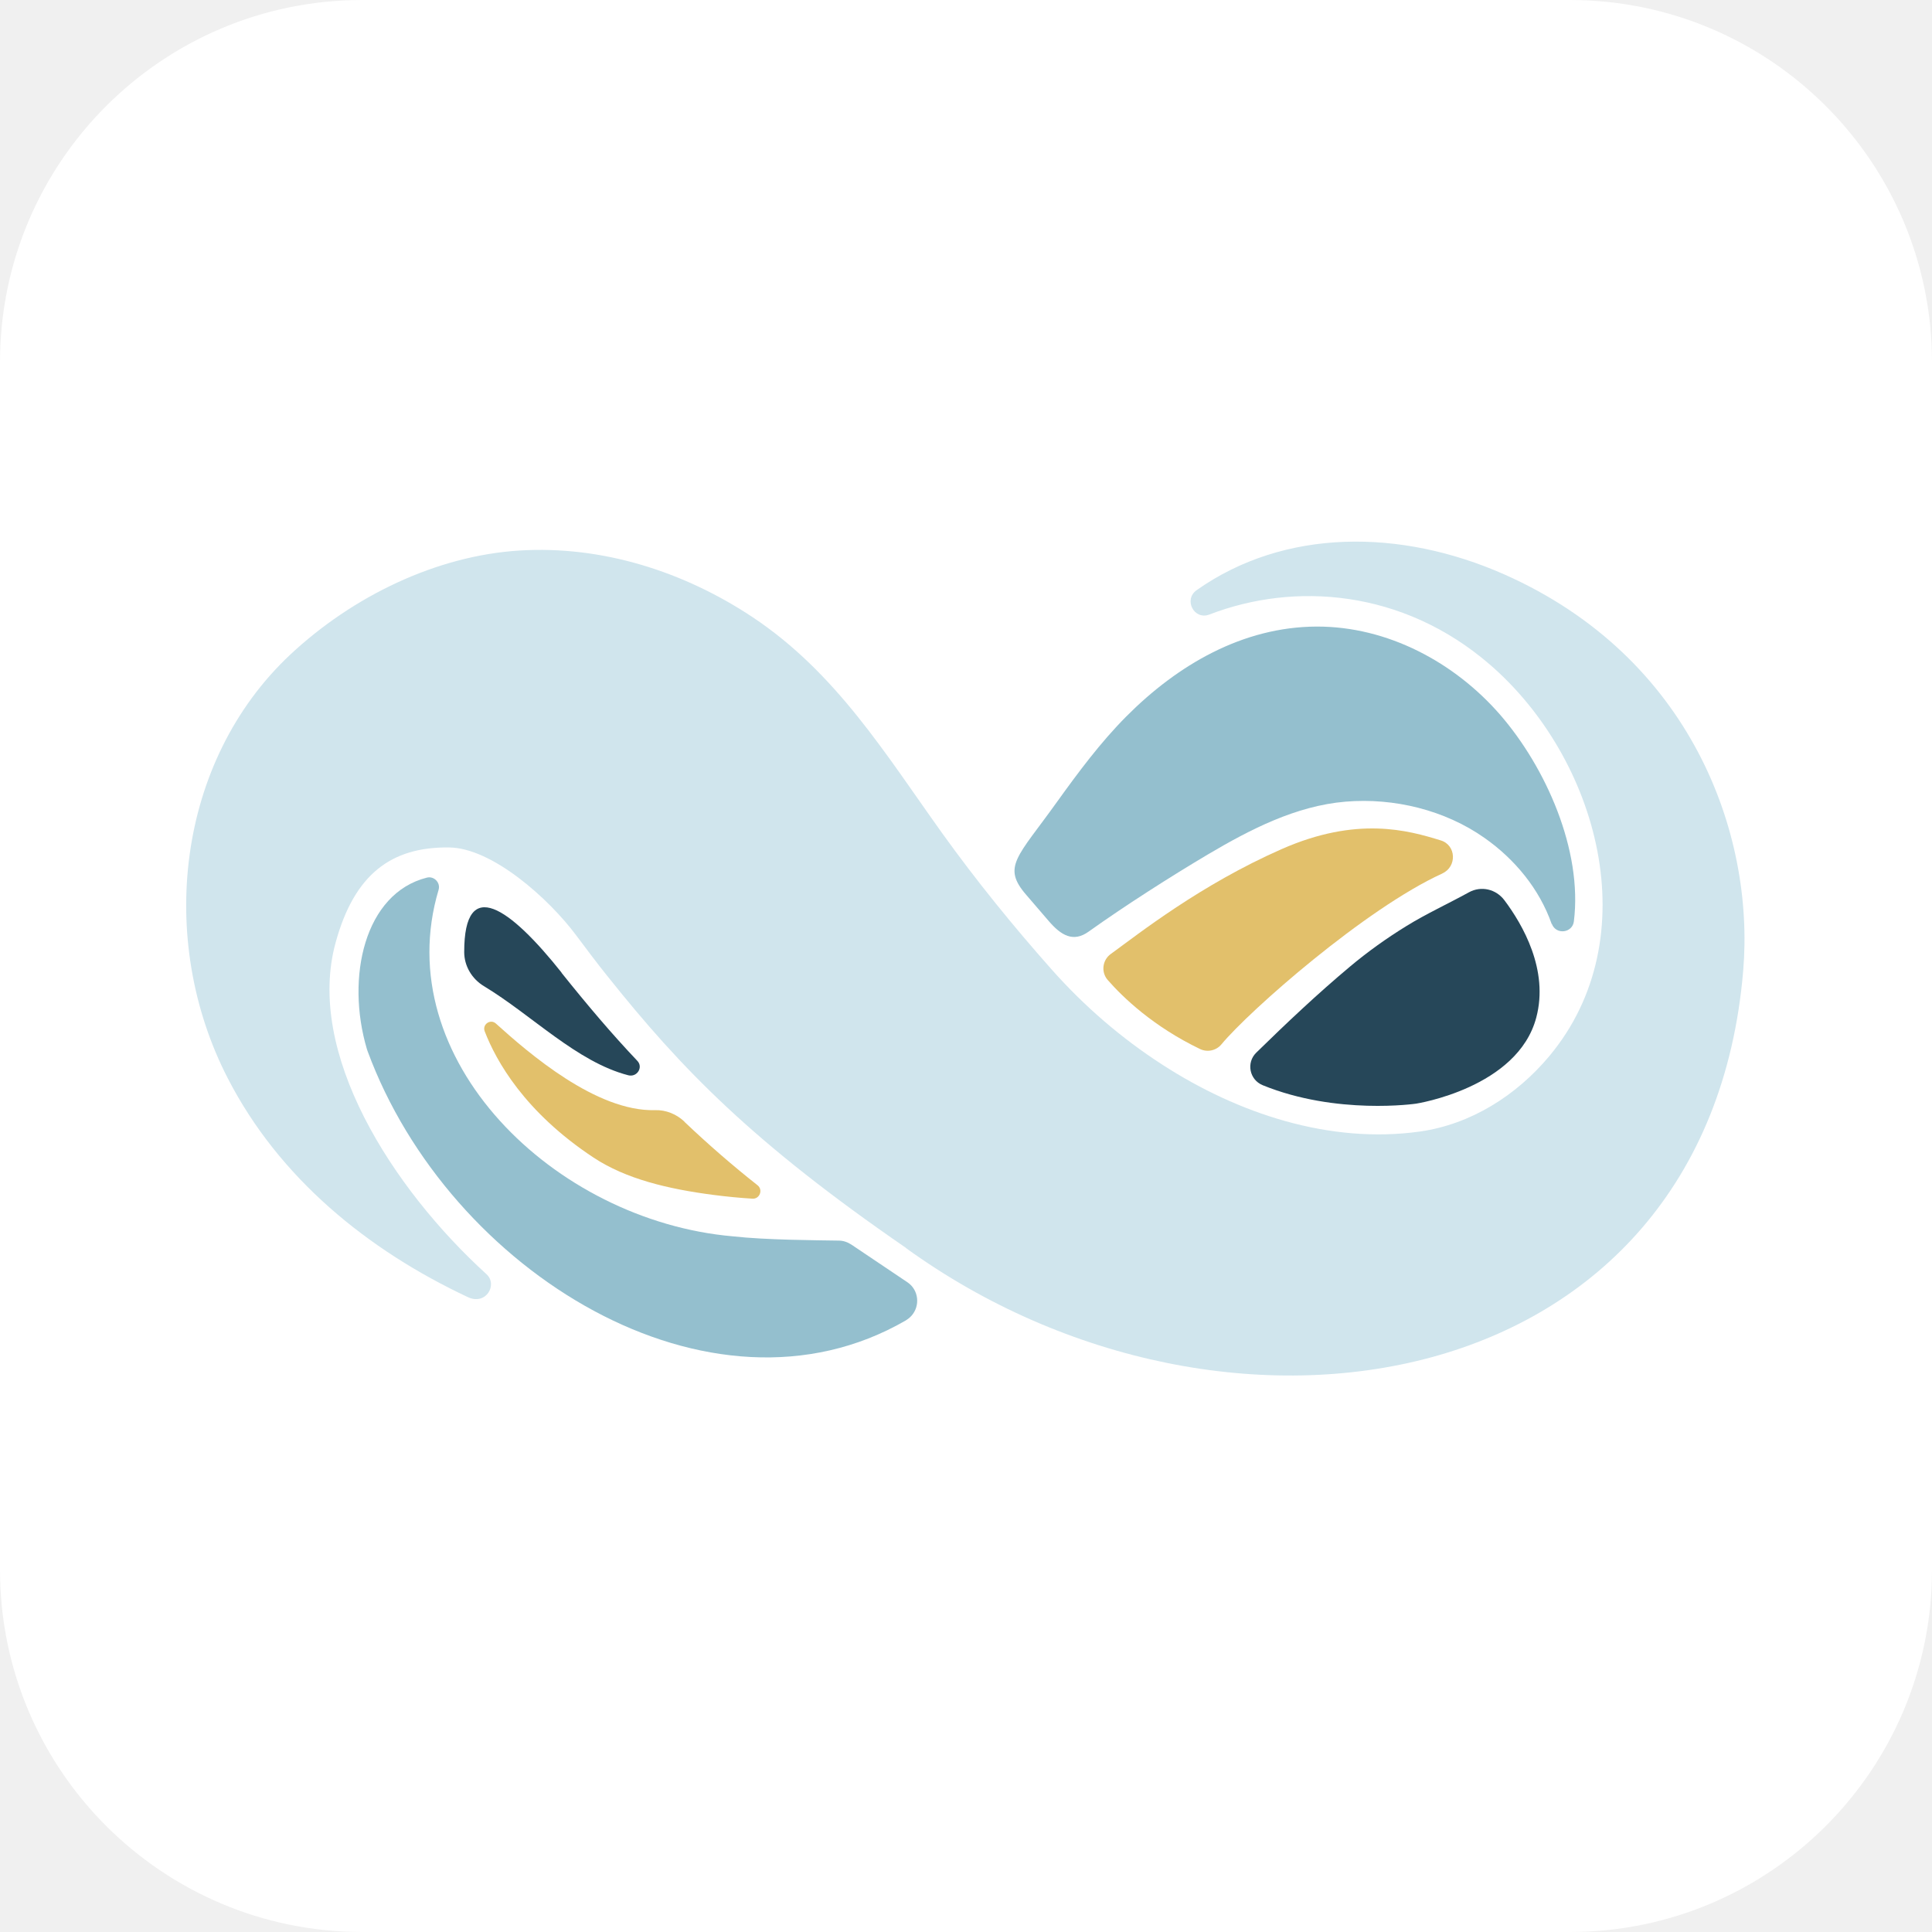
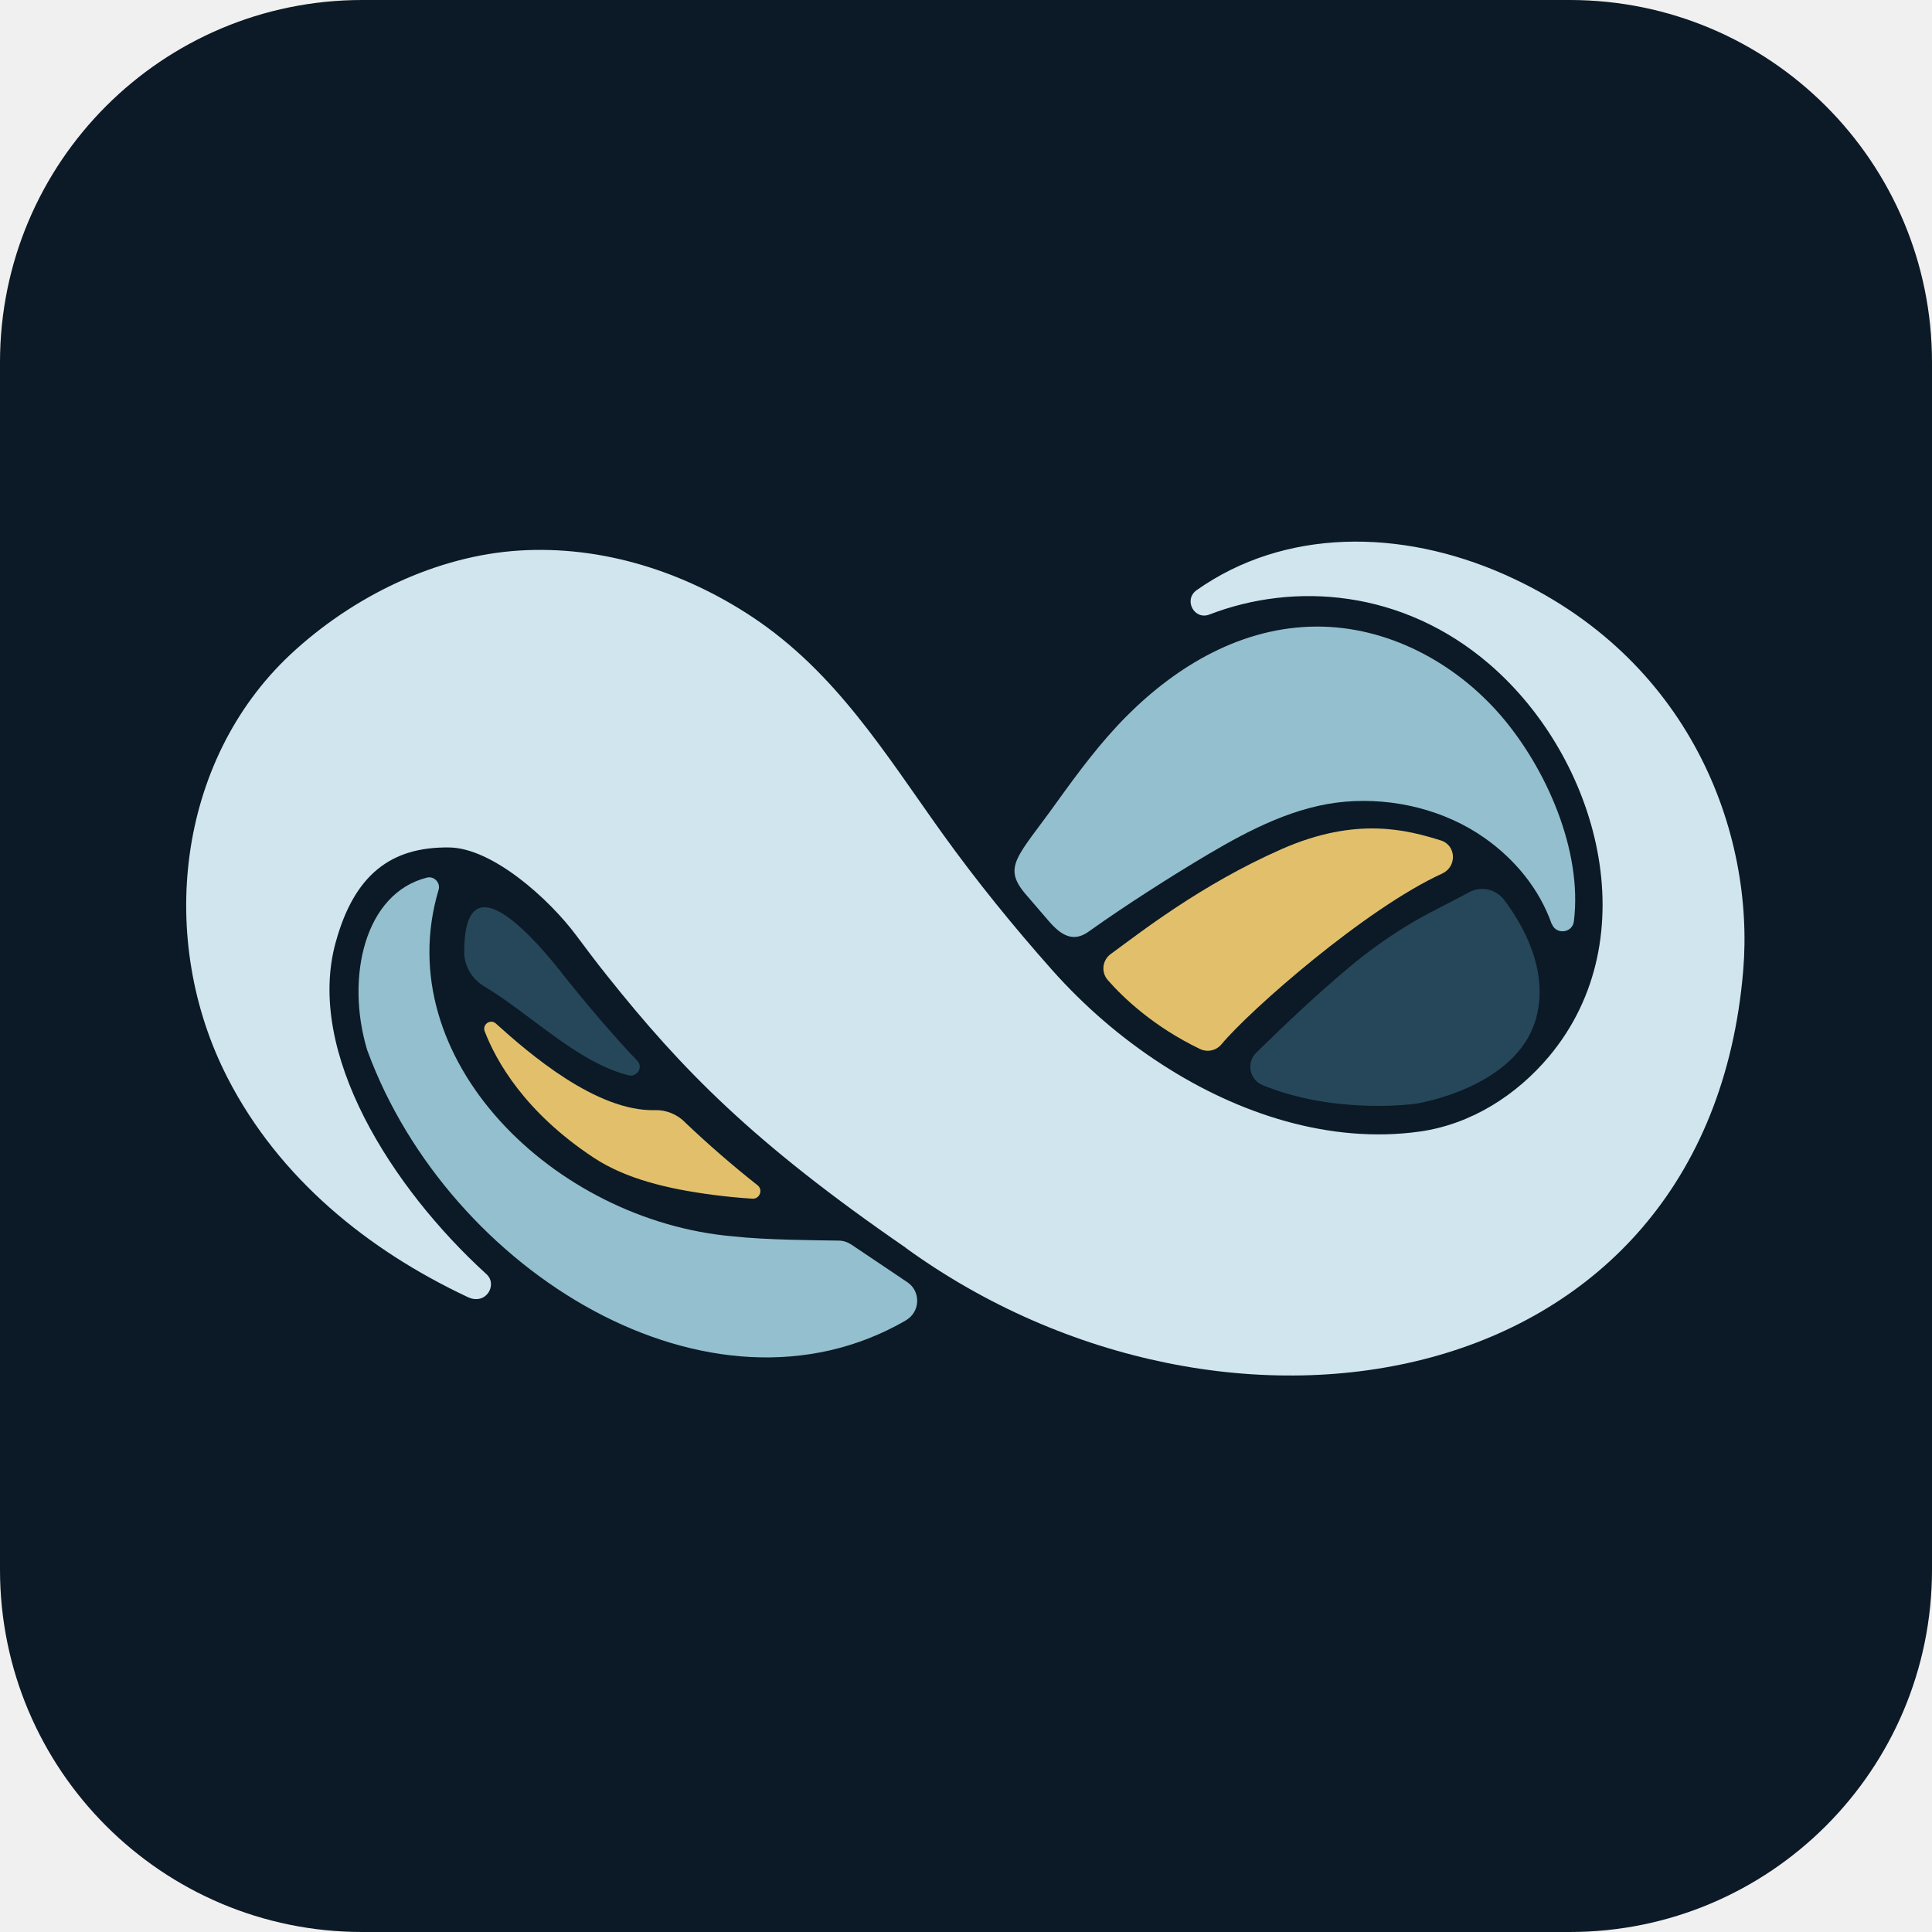
<svg xmlns="http://www.w3.org/2000/svg" viewBox="0 0 64 64" role="img" aria-label="NetSuite">
-   <rect width="64" height="64" rx="12" fill="#ffffff" />
+   <rect width="64" height="64" rx="12" fill="#0B1A26" />
  <g transform="translate(6 17.6) scale(0.65)">
    <path d="M25.649 30.085C25.246 29.702 24.71 29.484 24.157 29.5C21.157 29.585 17.702 26.585 16.04 25.085C15.762 24.835 15.335 25.133 15.472 25.484C16.052 26.988 17.496 29.589 21.02 31.919C22.669 33.008 24.802 33.516 27.117 33.819C27.794 33.907 28.468 33.972 29.121 34.012C29.488 34.032 29.669 33.556 29.375 33.327C28.113 32.331 26.867 31.25 25.653 30.097V30.085H25.649Z" fill="#E2C06B" />
    <path d="M69.859 20.012C70.073 20.577 70.911 20.476 70.98 19.875C71.431 16.246 69.54 12.024 67.226 9.355C64.907 6.686 61.492 4.843 57.867 4.855C54.093 4.871 50.778 6.815 48.173 9.432C46.847 10.766 45.726 12.278 44.629 13.803C42.613 16.621 41.819 17.089 43.077 18.537L44.21 19.855C44.843 20.593 45.464 20.968 46.254 20.399C48.077 19.097 50.411 17.605 52.335 16.464C54.476 15.198 56.819 13.988 59.347 13.778C61.815 13.573 64.407 14.206 66.423 15.625C67.964 16.706 69.222 18.222 69.851 20.02L69.859 20.012Z" fill="#94BFCE" />
    <path d="M36.94 36.528C53.27 48.347 77.766 44.274 79.609 22.391C80.198 15.391 76.931 6.407 67.436 2.198C62.137 -0.149 56.222 -0.153 51.754 3C51.073 3.484 51.625 4.54 52.403 4.242C56.738 2.569 62.246 2.964 66.673 6.77C72.226 11.548 74.778 20.71 69.718 26.758C68.048 28.75 65.738 30.218 63.141 30.589C58.532 31.238 53.847 29.669 50.004 27.181C47.923 25.839 46.032 24.206 44.383 22.351C42.407 20.125 40.528 17.811 38.79 15.391C35.871 11.315 33.379 7.206 29.117 4.371C25.621 2.052 21.456 0.718 17.242 0.98C13.028 1.242 8.758 3.294 5.552 6.294C-0.222 11.718 -1.262 20.814 2.379 27.879C5 32.972 9.508 36.629 14.601 39.024C15.54 39.472 16.145 38.395 15.565 37.863C10.758 33.488 6.31 26.561 7.883 20.927C8.835 17.48 10.71 16.077 13.649 16.113C15.839 16.125 18.738 18.714 20.141 20.601C20.657 21.29 21.169 21.976 21.706 22.645C25.524 27.436 29.137 31.145 36.94 36.52V36.528Z" fill="#D0E5ED" />
    <path d="M34.149 36.347C33.964 36.226 33.754 36.153 33.532 36.149C32.359 36.129 29.819 36.121 28.117 35.931C19.008 35.137 10.552 26.891 13.121 18.274C13.23 17.911 12.895 17.56 12.528 17.649C9.347 18.448 8.383 22.73 9.468 26.391C9.48 26.427 9.492 26.46 9.504 26.496C13.649 37.746 26.988 45.964 36.923 40.222C37.024 40.161 37.117 40.089 37.198 40.004C37.198 40.004 37.198 39.996 37.21 39.992C37.681 39.48 37.593 38.657 37.012 38.27L34.157 36.351L34.149 36.347Z" fill="#94BFCE" />
    <path d="M19.387 22.488C16.774 19.202 14.423 17.5 14.427 21.444C14.427 22.145 14.81 22.803 15.427 23.178C17.887 24.662 20.161 27.041 22.786 27.722C23.234 27.839 23.564 27.315 23.25 26.988C21.939 25.605 20.706 24.149 19.387 22.5V22.492V22.488Z" fill="#264759" />
    <path d="M55.117 28.226C54.444 27.952 54.274 27.081 54.79 26.573C56.335 25.061 57.915 23.569 59.573 22.181C60.472 21.427 61.448 20.73 62.452 20.113C63.456 19.492 64.573 18.98 65.629 18.399C66.258 18.052 67.016 18.238 67.439 18.802C68.375 20.049 69.706 22.359 69.064 24.778C68.117 28.371 62.94 29.169 62.94 29.169C62.94 29.169 58.887 29.766 55.113 28.226H55.117Z" fill="#264759" />
    <path d="M64.278 17.435C65.028 17.093 64.988 15.996 64.198 15.754C62.532 15.238 59.927 14.504 56.085 16.197C51.948 18.02 48.839 20.48 47.375 21.544C46.948 21.855 46.875 22.468 47.222 22.867C47.996 23.75 49.528 25.23 51.923 26.383C52.298 26.564 52.75 26.468 53.016 26.149C54.435 24.435 60.363 19.218 64.278 17.439V17.435Z" fill="#E2C06B" />
  </g>
</svg>
